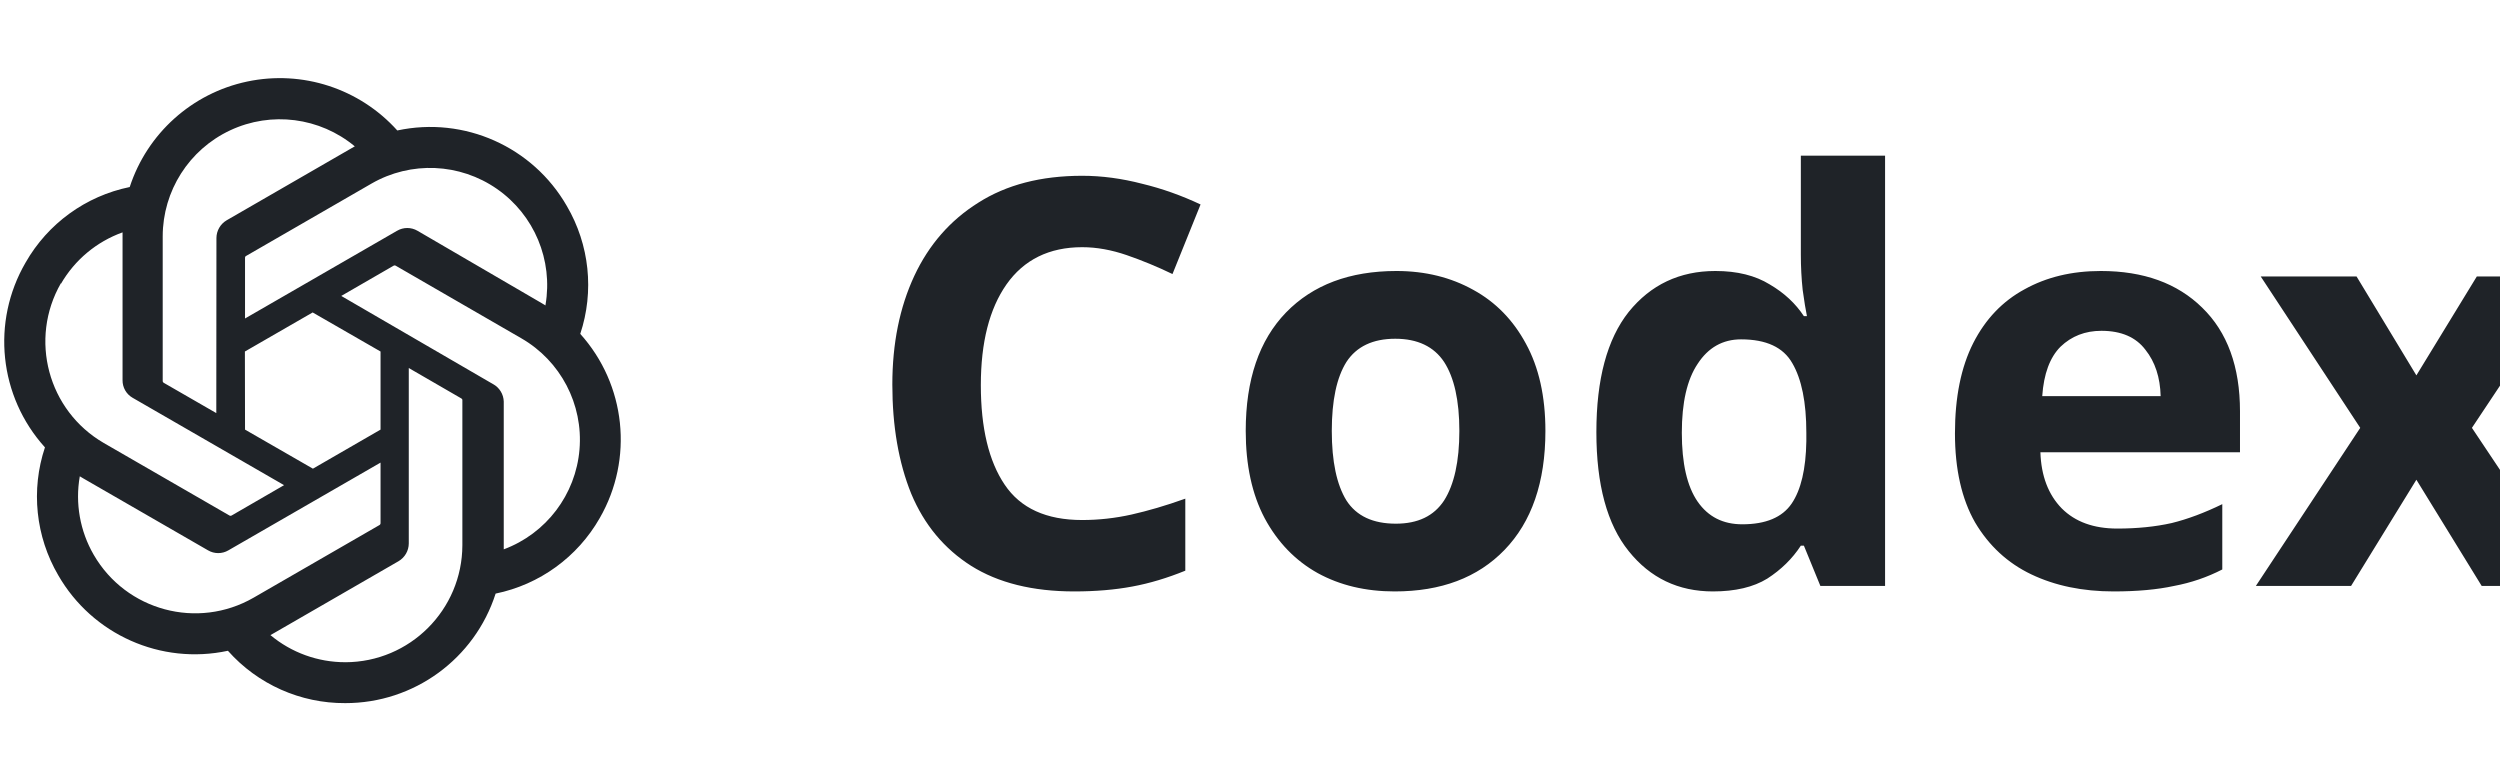
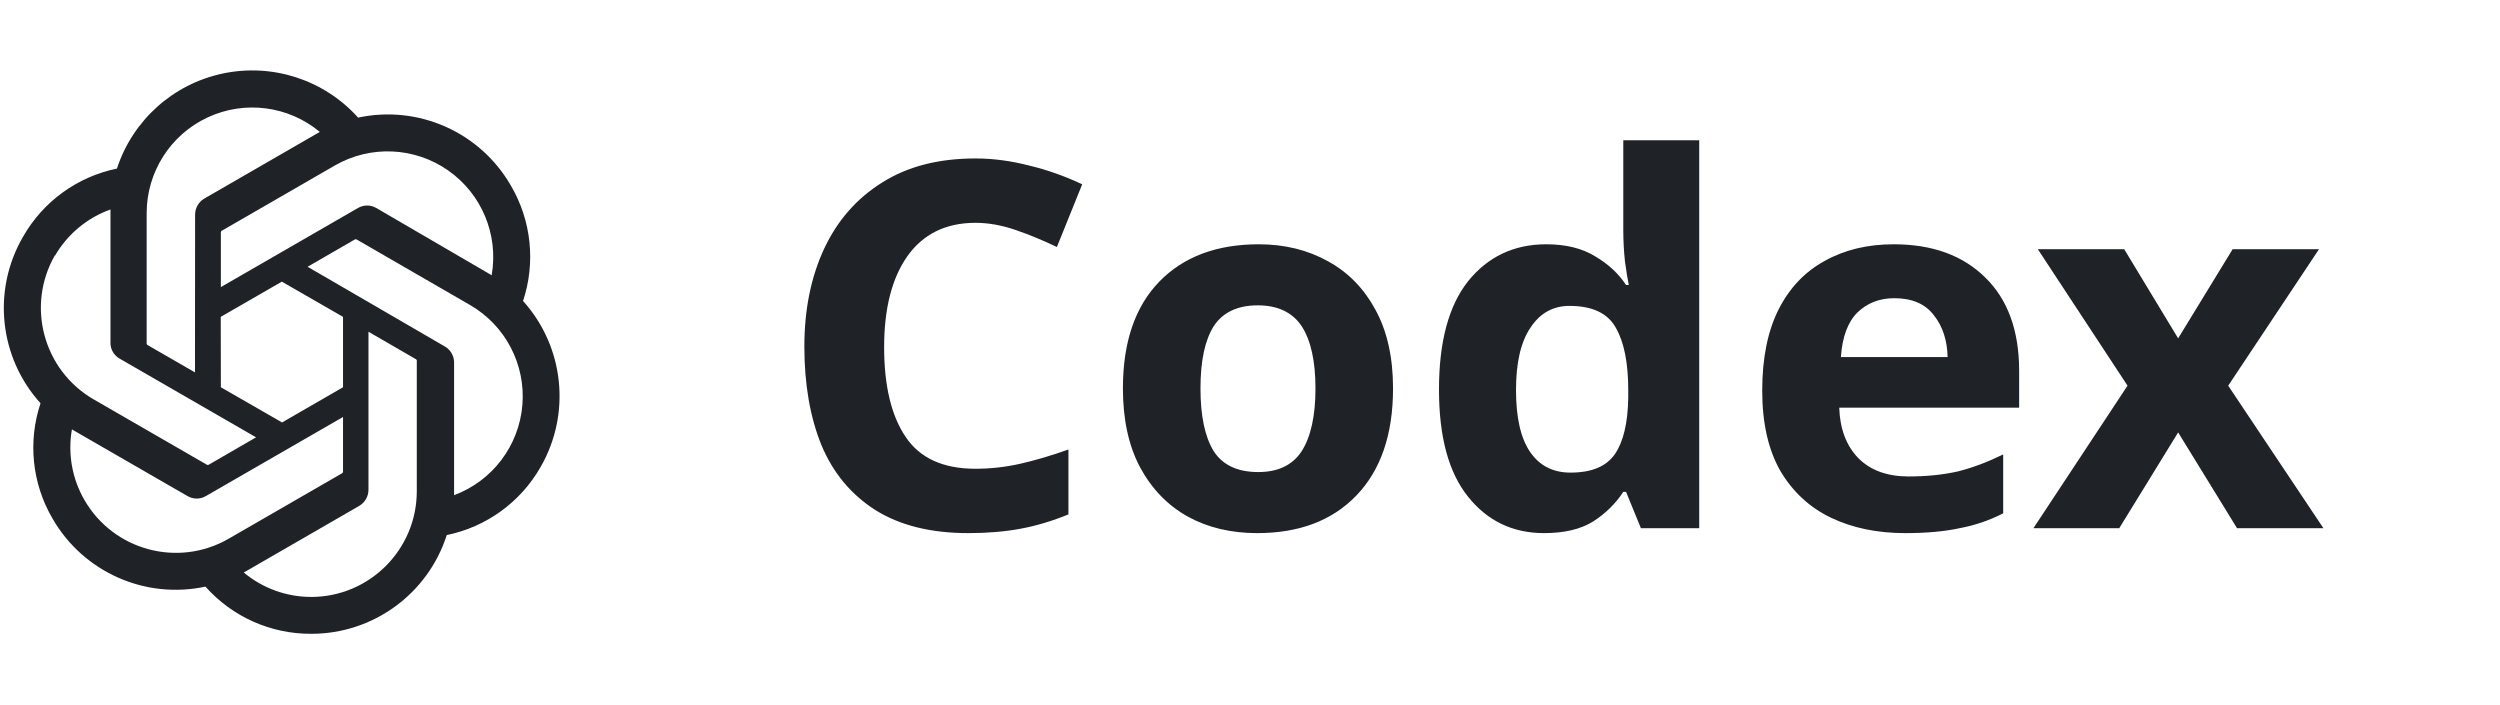
- <svg xmlns="http://www.w3.org/2000/svg" width="64" height="20" viewBox="0 0 64 20">
+ <svg xmlns="http://www.w3.org/2000/svg" width="71" height="20" viewBox="0 0 71 20">
  <svg x="0" y="2" width="16" height="16" fill="#1f2328" role="img" viewBox="0 0 24 24">
    <path d="M22.282 9.821a5.985 5.985 0 0 0-.516-4.911 6.046 6.046 0 0 0-6.51-2.9A6.065 6.065 0 0 0 4.981 4.182a5.985 5.985 0 0 0-3.998 2.9 6.046 6.046 0 0 0 .743 7.097 5.98 5.98 0 0 0 .511 4.911 6.051 6.051 0 0 0 6.515 2.9A5.985 5.985 0 0 0 13.26 24a6.056 6.056 0 0 0 5.772-4.206 5.989 5.989 0 0 0 3.998-2.9 6.056 6.056 0 0 0-.748-7.073zm-9.022 12.608a4.476 4.476 0 0 1-2.876-1.041l.142-.08 4.778-2.758a.795.795 0 0 0 .393-.681v-6.737l2.02 1.169a.071.071 0 0 1 .038.052v5.583a4.504 4.504 0 0 1-4.495 4.494zm-9.661-4.125a4.471 4.471 0 0 1-.535-3.014l.142.085 4.783 2.758a.771.771 0 0 0 .781 0l5.843-3.369v2.332a.08.08 0 0 1-.033.061L9.74 19.95a4.499 4.499 0 0 1-6.141-1.646zM2.341 7.896a4.485 4.485 0 0 1 2.365-1.973V11.6a.766.766 0 0 0 .388.676l5.814 3.354-2.02 1.169a.076.076 0 0 1-.071 0l-4.83-2.787A4.504 4.504 0 0 1 2.341 7.872zm16.596 3.856L13.104 8.364 15.119 7.2a.076.076 0 0 1 .071 0l4.83 2.791a4.494 4.494 0 0 1-.676 8.104v-5.677a.79.79 0 0 0-.407-.667zm2.011-3.023l-.142-.085-4.774-2.782a.776.776 0 0 0-.785 0L9.409 9.23V6.897a.066.066 0 0 1 .028-.061l4.83-2.787a4.499 4.499 0 0 1 6.68 4.66zM8.306 12.863l-2.02-1.164a.08.08 0 0 1-.038-.057V6.074a4.499 4.499 0 0 1 7.376-3.454l-.142.081L8.704 5.459a.795.795 0 0 0-.393.681zm1.098-2.365l2.602-1.5 2.607 1.5v2.999l-2.597 1.5-2.607-1.5Z" />
  </svg>
  <text x="22" y="15" font-family="-apple-system, BlinkMacSystemFont, 'Segoe UI', 'Noto Sans', Helvetica, Arial, sans-serif" font-size="14.5" font-weight="600" fill="#1f2328">Codex</text>
</svg>
